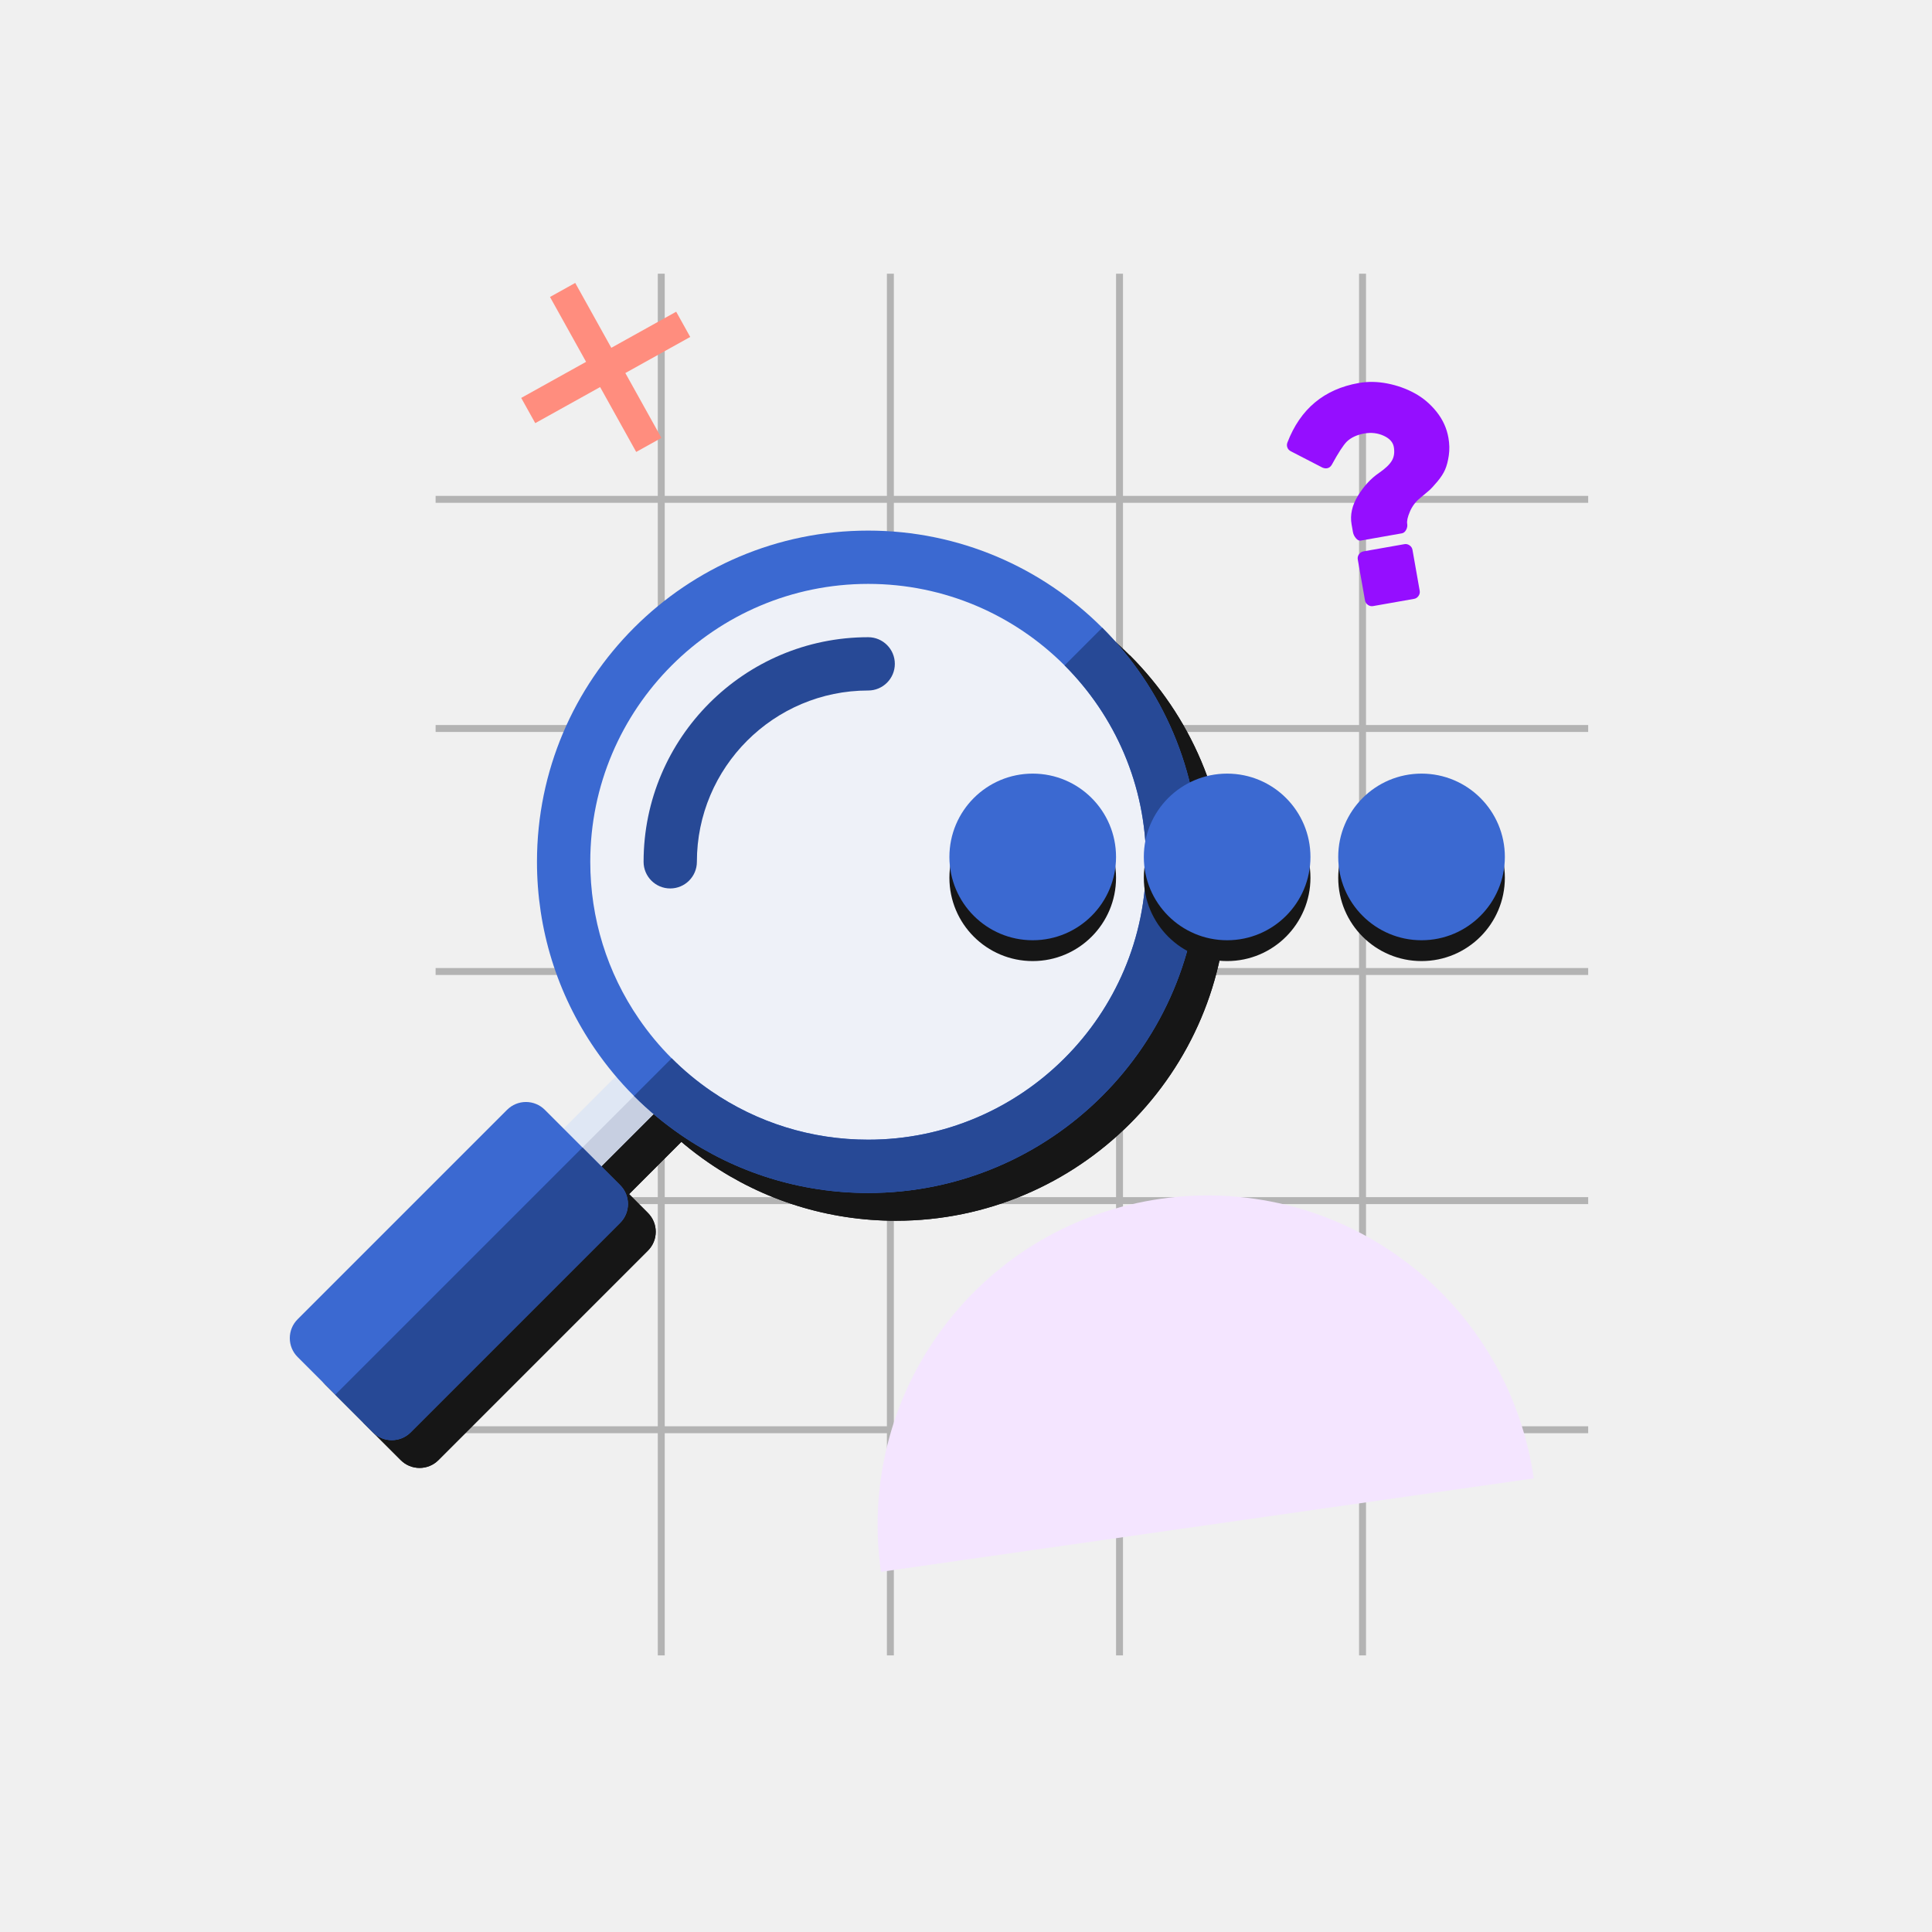
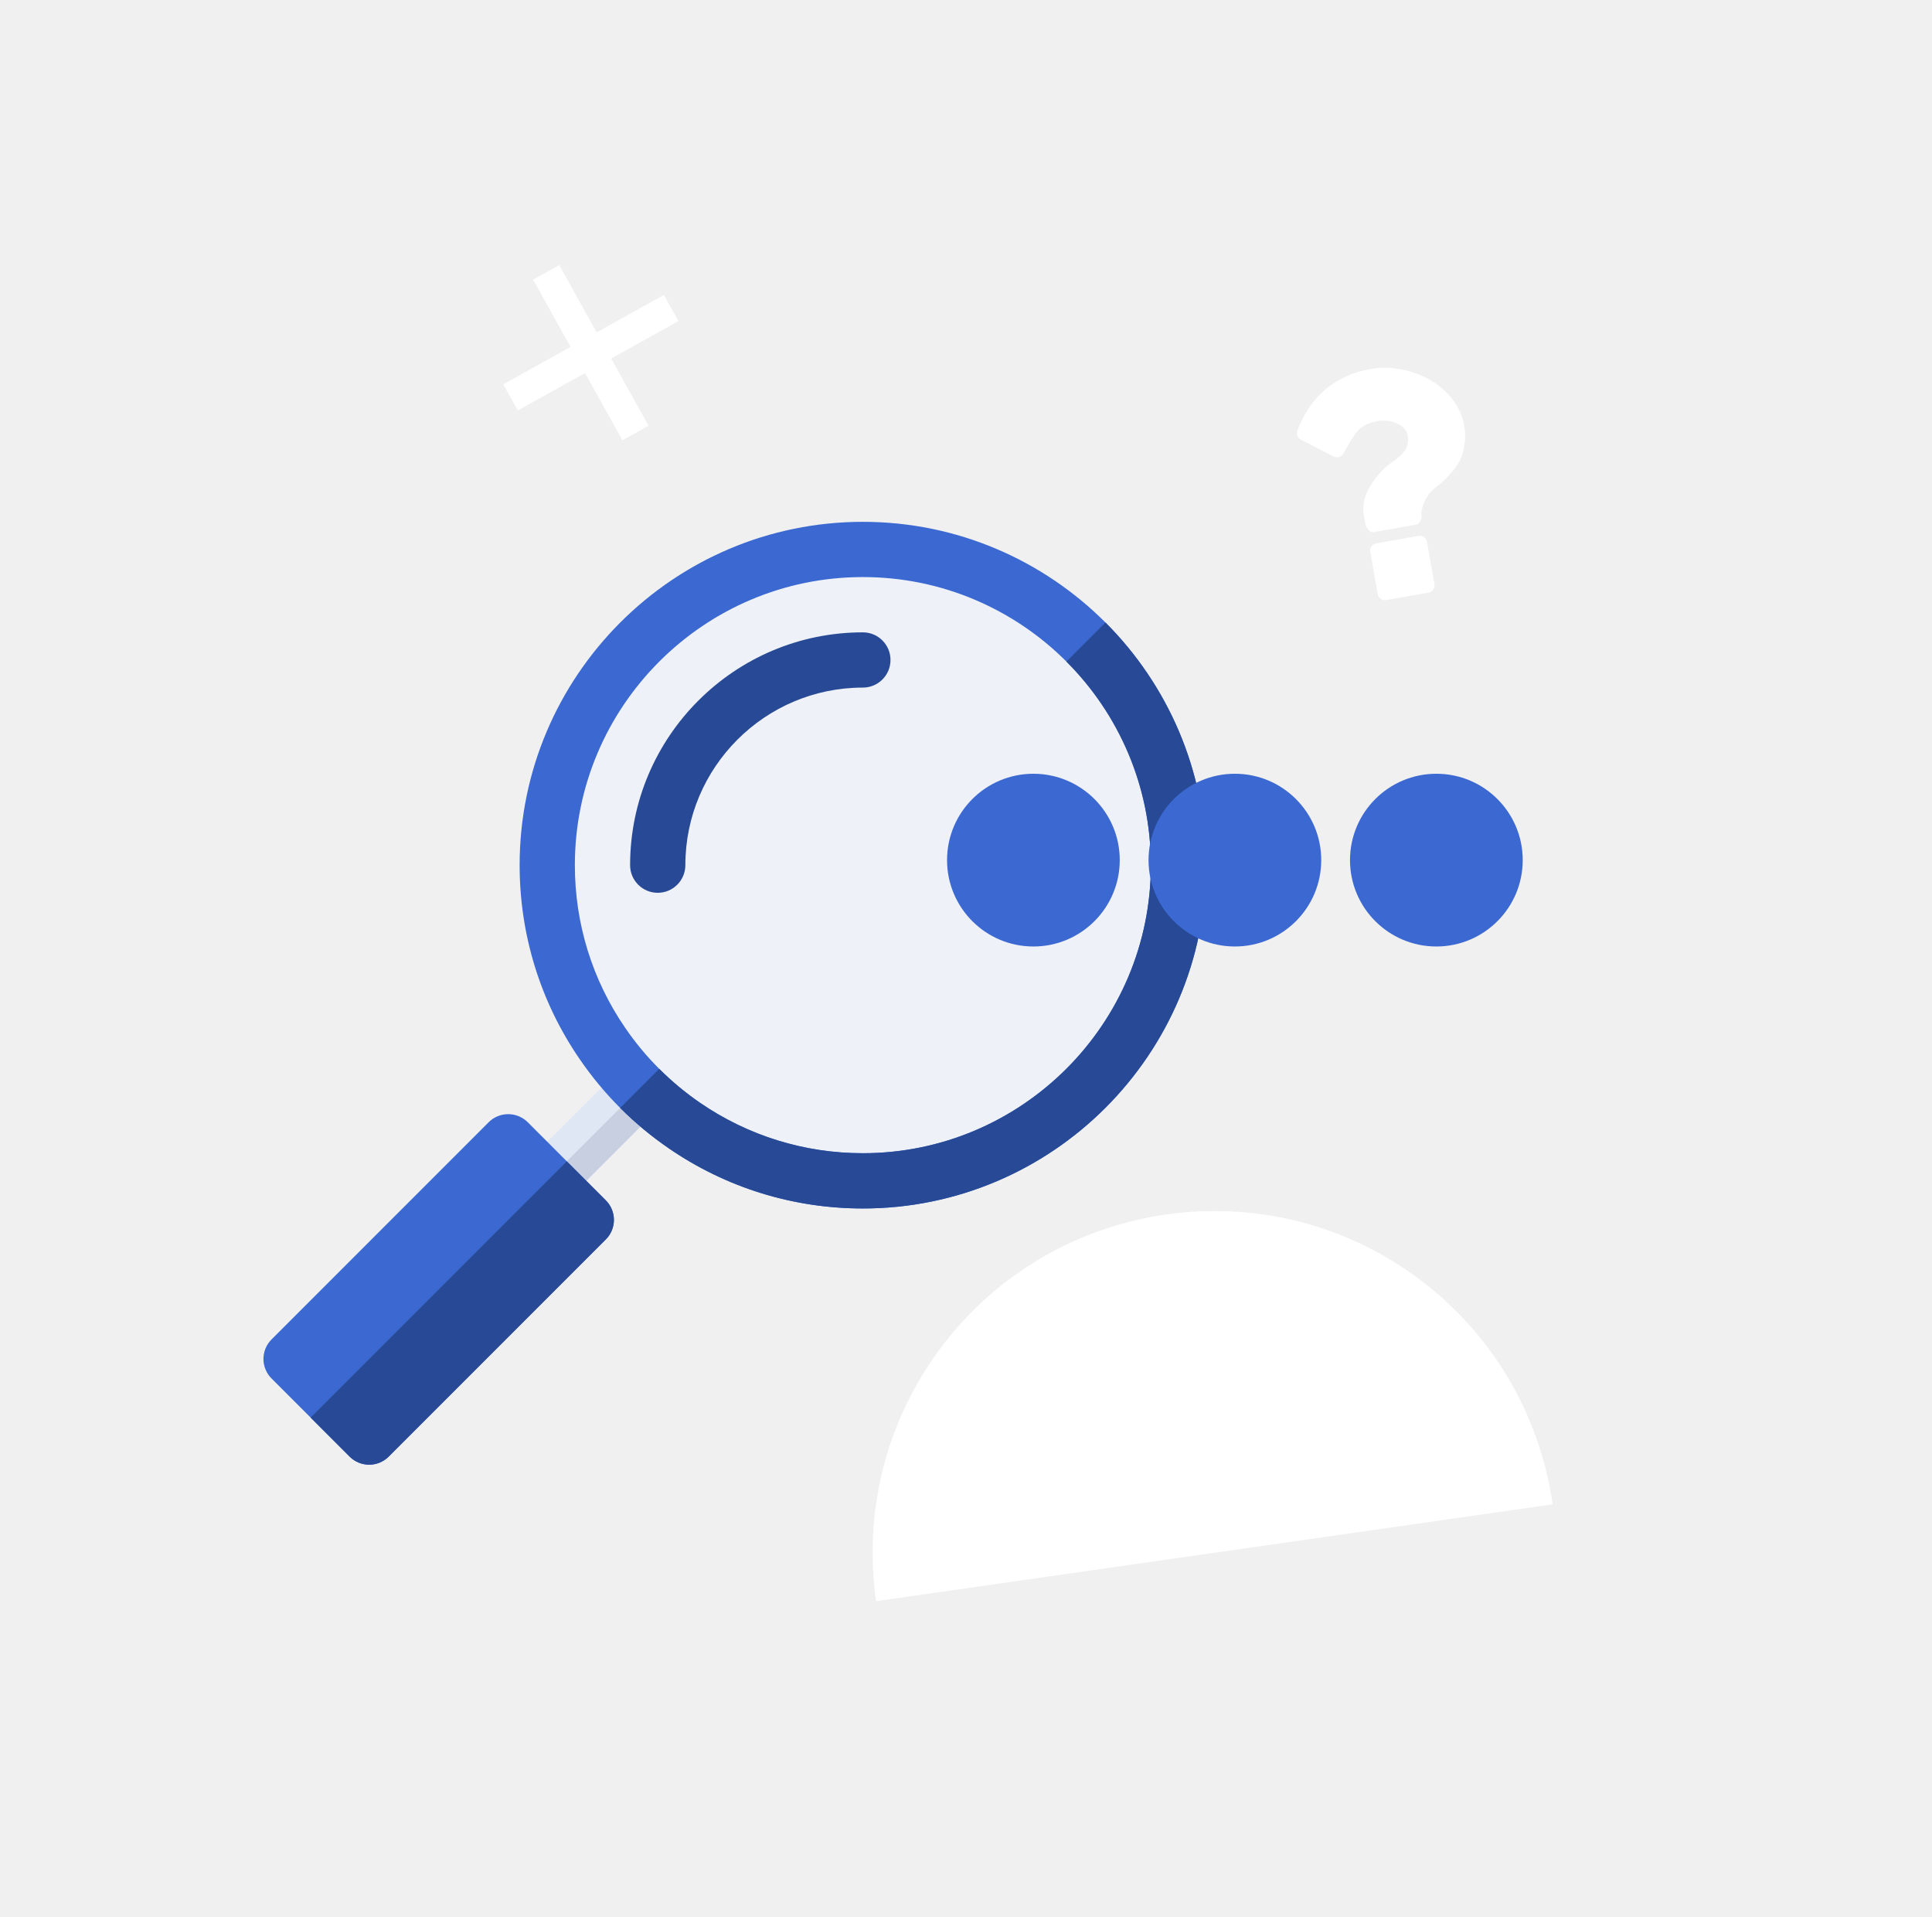
- <svg xmlns="http://www.w3.org/2000/svg" width="258" height="258" viewBox="0 0 258 258" fill="none">
-   <rect x="58.171" y="66.22" width="153.915" height="0.927" fill="#B3B3B3" />
-   <rect x="58.171" y="96.818" width="153.915" height="0.927" fill="#B3B3B3" />
-   <rect x="58.171" y="129.27" width="153.915" height="0.927" fill="#B3B3B3" />
-   <rect x="58.171" y="159.867" width="153.915" height="0.927" fill="#B3B3B3" />
-   <rect x="58.171" y="190.465" width="153.915" height="0.927" fill="#B3B3B3" />
-   <rect x="87.842" y="221.063" width="184.513" height="0.927" transform="rotate(-90 87.8416 221.063)" fill="#B3B3B3" />
-   <rect x="118.439" y="221.063" width="184.513" height="0.927" transform="rotate(-90 118.439 221.063)" fill="#B3B3B3" />
-   <rect x="149.037" y="221.063" width="184.513" height="0.927" transform="rotate(-90 149.037 221.063)" fill="#B3B3B3" />
-   <rect x="181.489" y="221.063" width="184.513" height="0.927" transform="rotate(-90 181.489 221.063)" fill="#B3B3B3" />
-   <path d="M125.986 177.25C140.554 157.82 168.213 153.86 187.64 168.426C194.794 173.791 200.083 181.093 202.935 189.541C203.806 192.121 204.433 194.753 204.815 197.425L117.644 209.9C116.047 198.735 118.701 186.965 125.986 177.25Z" fill="#F4E5FF" />
-   <g clip-path="url(#clip0_196_5879)">
-     <path d="M93.406 150.064L81.495 161.978C80.8 162.673 79.889 163.02 78.978 163.02C78.067 163.02 77.156 162.673 76.461 161.978C75.073 160.588 75.073 158.334 76.461 156.944L88.372 145.03C89.762 143.643 92.016 143.643 93.406 145.03V145.033C94.794 146.423 94.796 148.674 93.406 150.064Z" fill="#161616" />
-     <path d="M93.406 150.064L81.495 161.978C80.8 162.673 79.889 163.02 78.978 163.02C78.067 163.02 77.156 162.673 76.461 161.978L93.406 145.033C94.794 146.423 94.796 148.674 93.406 150.064Z" fill="#161616" />
-     <path d="M160.313 118.792C160.313 141.216 142.07 159.461 119.644 159.461C111.386 159.461 103.432 156.996 96.644 152.335C94.571 150.911 92.65 149.315 90.887 147.552C89.127 145.789 87.525 143.866 86.102 141.79C81.44 135.005 78.975 127.05 78.975 118.792C78.975 96.367 97.221 78.124 119.644 78.124C130.858 78.124 141.026 82.686 148.387 90.052C155.753 97.415 160.313 107.581 160.313 118.792Z" fill="#161616" />
-     <path d="M160.313 118.792C160.313 141.216 142.07 159.461 119.644 159.461C111.386 159.461 103.432 156.996 96.645 152.335C94.571 150.911 92.65 149.315 90.887 147.552L148.387 90.052C155.753 97.415 160.313 107.581 160.313 118.792Z" fill="#161616" />
-     <path d="M89.653 118.795C89.653 120.76 91.247 122.353 93.212 122.353C95.177 122.353 96.77 120.76 96.77 118.795C96.77 106.181 107.032 95.918 119.647 95.918C121.612 95.918 123.205 94.325 123.205 92.36C123.205 90.395 121.612 88.802 119.647 88.802C103.108 88.802 89.653 102.256 89.653 118.795Z" fill="#161616" />
-     <path d="M150.904 87.535C142.898 79.526 131.84 74.565 119.647 74.565C95.257 74.565 75.417 94.405 75.417 118.79C75.417 127.774 78.098 136.424 83.167 143.801C84.716 146.058 86.455 148.152 88.372 150.067C90.289 151.986 92.379 153.72 94.633 155.269C102.013 160.339 110.663 163.02 119.647 163.02C144.032 163.02 163.871 143.18 163.871 118.79C163.871 106.599 158.911 95.544 150.904 87.535ZM119.647 155.903C112.107 155.903 104.853 153.656 98.661 149.403C96.768 148.102 95.015 146.644 93.406 145.033C91.796 143.427 90.334 141.669 89.034 139.773C84.781 133.584 82.534 126.329 82.534 118.79C82.534 98.329 99.183 81.682 119.647 81.682C129.878 81.682 139.157 85.846 145.873 92.566C152.593 99.285 156.755 108.563 156.755 118.79C156.755 139.254 140.108 155.903 119.647 155.903Z" fill="#161616" />
-     <path d="M163.872 118.79C163.872 143.18 144.032 163.02 119.647 163.02C110.663 163.02 102.013 160.339 94.633 155.269C92.379 153.72 90.289 151.986 88.372 150.067L93.406 145.033C95.015 146.644 96.768 148.103 98.661 149.403C104.853 153.656 112.107 155.903 119.647 155.903C140.108 155.903 156.755 139.254 156.755 118.79C156.755 108.563 152.594 99.285 145.873 92.566L150.904 87.535C158.911 95.544 163.872 106.599 163.872 118.79Z" fill="#161616" />
-     <path d="M86.524 167.008L58.547 194.987C57.157 196.378 54.902 196.373 53.516 194.987L48.484 189.955L43.45 184.921C42.065 183.536 42.059 181.28 43.45 179.889L71.429 151.91C72.096 151.243 73 150.869 73.944 150.869C74.888 150.869 75.794 151.243 76.461 151.91L81.495 156.944L86.524 161.976C87.914 163.366 87.914 165.62 86.524 167.008Z" fill="#161616" />
-     <path d="M86.524 167.008L58.547 194.987C57.157 196.378 54.903 196.373 53.516 194.987L48.484 189.955L81.495 156.944L86.524 161.976C87.915 163.366 87.915 165.62 86.524 167.008Z" fill="#161616" />
+ <svg xmlns="http://www.w3.org/2000/svg" width="121" height="120" viewBox="0 0 121 120" fill="none">
+   <path d="M58.925 84.387C66.006 74.943 79.45 73.018 88.892 80.099C92.369 82.706 94.94 86.255 96.326 90.361C96.75 91.615 97.055 92.894 97.24 94.193L54.87 100.257C54.094 94.83 55.385 89.109 58.925 84.387Z" fill="white" />
+   <g clip-path="url(#clip0_1971_16790)">
+     <path d="M41.287 69.371L35.498 75.161C35.16 75.499 34.717 75.668 34.275 75.668C33.832 75.668 33.389 75.499 33.051 75.161C32.377 74.486 32.377 73.39 33.051 72.715L38.841 66.924C39.516 66.249 40.612 66.249 41.287 66.924V66.925C41.962 67.601 41.963 68.695 41.287 69.371Z" fill="#DFE7F4" />
+     <path d="M41.287 69.371L35.498 75.161C35.16 75.499 34.717 75.667 34.274 75.667C33.832 75.667 33.389 75.499 33.051 75.161L41.287 66.925C41.962 67.6 41.963 68.695 41.287 69.371Z" fill="#C7CFE1" />
+     <path d="M73.808 54.171C73.808 65.07 64.94 73.938 54.041 73.938C50.027 73.938 46.16 72.74 42.861 70.474C41.854 69.782 40.92 69.006 40.063 68.15C39.207 67.293 38.429 66.358 37.737 65.349C35.471 62.051 34.273 58.185 34.273 54.171C34.273 43.271 43.142 34.404 54.041 34.404C59.491 34.404 64.433 36.621 68.011 40.201C71.591 43.781 73.808 48.721 73.808 54.171Z" fill="#EEF1F8" />
+     <path d="M73.808 54.171C73.808 65.07 64.94 73.938 54.041 73.938C50.027 73.938 46.16 72.74 42.861 70.474C41.854 69.782 40.92 69.007 40.063 68.15L68.011 40.202C71.591 43.781 73.808 48.722 73.808 54.171Z" fill="#EEF1F8" />
+     <path d="M39.463 54.172C39.463 55.127 40.238 55.902 41.193 55.902C42.148 55.902 42.923 55.127 42.923 54.172C42.923 48.041 47.91 43.053 54.042 43.053C54.997 43.053 55.771 42.279 55.771 41.323C55.771 40.368 54.997 39.594 54.042 39.594C46.003 39.594 39.463 46.133 39.463 54.172Z" fill="#274996" />
+     <path d="M36.723 66.044L36.723 66.043C34.316 62.541 33.044 58.436 33.044 54.17C33.044 42.594 42.463 33.174 54.041 33.174C59.83 33.174 65.079 35.529 68.881 39.332C72.683 43.135 75.037 48.383 75.037 54.17C75.037 65.748 65.618 75.168 54.041 75.168C49.776 75.168 45.67 73.895 42.167 71.488C41.096 70.752 40.104 69.929 39.194 69.019L39.194 69.018C38.284 68.11 37.459 67.115 36.723 66.044ZM40.934 67.278C41.737 68.083 42.613 68.812 43.558 69.461C46.652 71.586 50.276 72.708 54.041 72.708C64.263 72.708 72.578 64.392 72.578 54.17C72.578 49.061 70.499 44.425 67.142 41.07C67.142 41.07 67.142 41.07 67.142 41.07C67.142 41.07 67.142 41.07 67.142 41.07C63.788 37.714 59.153 35.633 54.041 35.633C43.819 35.633 35.503 43.948 35.503 54.17C35.503 57.935 36.625 61.559 38.75 64.651C39.399 65.598 40.129 66.476 40.934 67.278Z" fill="#3B69D1" stroke="#3B69D1" />
+     <path d="M75.537 54.17C75.537 66.024 65.894 75.668 54.041 75.668C49.675 75.668 45.471 74.365 41.883 71.9C40.788 71.147 39.772 70.305 38.841 69.372L41.287 66.925C42.069 67.708 42.921 68.417 43.841 69.049C46.851 71.116 50.377 72.208 54.041 72.208C63.987 72.208 72.078 64.116 72.078 54.17C72.078 49.199 70.055 44.689 66.789 41.424L69.234 38.978C73.126 42.871 75.537 48.244 75.537 54.17Z" fill="#274996" />
+     <path d="M37.589 77.252L37.589 77.252L23.991 90.852C23.991 90.852 23.991 90.852 23.991 90.852C23.51 91.332 22.731 91.331 22.252 90.852L19.807 88.406L17.36 85.959C16.881 85.481 16.88 84.701 17.36 84.221L30.959 70.621C31.189 70.391 31.502 70.262 31.828 70.262C32.154 70.262 32.468 70.391 32.698 70.621L35.144 73.068L35.144 73.068L37.589 75.514L37.589 75.514C38.069 75.995 38.069 76.773 37.589 77.252Z" fill="#3B69D1" stroke="#3B69D1" />
+     <path d="M37.942 77.606L24.344 91.205C23.668 91.882 22.573 91.879 21.898 91.205L19.453 88.76L35.498 72.715L37.942 75.16C38.618 75.836 38.618 76.932 37.942 77.606Z" fill="#274996" />
  </g>
-   <g clip-path="url(#clip1_196_5879)">
-     <path d="M89.698 146.356L77.786 158.269C77.091 158.964 76.18 159.311 75.269 159.311C74.358 159.311 73.447 158.964 72.752 158.269C71.364 156.879 71.364 154.625 72.752 153.235L84.663 141.321C86.054 139.934 88.307 139.934 89.698 141.321V141.324C91.085 142.714 91.088 144.965 89.698 146.356Z" fill="#DFE7F4" />
-     <path d="M89.698 146.356L77.786 158.269C77.091 158.964 76.18 159.311 75.269 159.311C74.358 159.311 73.447 158.964 72.752 158.269L89.698 141.324C91.085 142.714 91.088 144.965 89.698 146.356Z" fill="#C7CFE1" />
-     <path d="M156.604 115.084C156.604 137.507 138.361 155.752 115.935 155.752C107.677 155.752 99.723 153.288 92.936 148.626C90.862 147.203 88.941 145.606 87.178 143.843C85.418 142.081 83.817 140.157 82.393 138.081C77.732 131.296 75.267 123.342 75.267 115.084C75.267 92.658 93.512 74.415 115.935 74.415C127.149 74.415 137.317 78.977 144.679 86.343C152.045 93.707 156.604 103.872 156.604 115.084Z" fill="#EEF1F8" />
-     <path d="M156.604 115.084C156.604 137.507 138.361 155.752 115.936 155.752C107.677 155.752 99.723 153.288 92.936 148.626C90.862 147.203 88.941 145.606 87.178 143.843L144.679 86.343C152.045 93.707 156.604 103.872 156.604 115.084Z" fill="#EEF1F8" />
-     <path d="M85.945 115.086C85.945 117.051 87.538 118.644 89.503 118.644C91.468 118.644 93.062 117.051 93.062 115.086C93.062 102.472 103.324 92.21 115.938 92.21C117.903 92.21 119.496 90.616 119.496 88.651C119.496 86.686 117.903 85.093 115.938 85.093C99.4 85.093 85.945 98.547 85.945 115.086Z" fill="#274996" />
-     <path d="M147.196 83.826C139.189 75.817 128.132 70.856 115.938 70.856C91.548 70.856 71.708 90.696 71.708 115.081C71.708 124.065 74.389 132.715 79.459 140.093C81.008 142.349 82.747 144.443 84.663 146.358C86.58 148.277 88.67 150.011 90.924 151.56C98.304 156.63 106.954 159.311 115.938 159.311C140.323 159.311 160.163 139.471 160.163 115.081C160.163 102.89 155.202 91.835 147.196 83.826ZM115.938 152.194C108.399 152.194 101.144 149.947 94.952 145.694C93.059 144.394 91.306 142.935 89.698 141.324C88.087 139.718 86.625 137.96 85.325 136.064C81.072 129.875 78.825 122.62 78.825 115.081C78.825 94.62 95.474 77.973 115.938 77.973C126.17 77.973 135.448 82.137 142.164 88.858C148.885 95.576 153.046 104.854 153.046 115.081C153.046 135.545 136.399 152.194 115.938 152.194Z" fill="#3B69D1" />
-     <path d="M160.163 115.081C160.163 139.471 140.323 159.311 115.938 159.311C106.954 159.311 98.304 156.63 90.924 151.56C88.67 150.011 86.58 148.277 84.664 146.358L89.698 141.324C91.306 142.935 93.059 144.394 94.952 145.694C101.144 149.947 108.399 152.194 115.938 152.194C136.399 152.194 153.046 135.545 153.046 115.081C153.046 104.854 148.885 95.576 142.164 88.858L147.196 83.826C155.202 91.835 160.163 102.89 160.163 115.081Z" fill="#274996" />
-     <path d="M82.815 163.299L54.839 191.278C53.448 192.669 51.194 192.665 49.807 191.278L44.775 186.246L39.741 181.212C38.356 179.827 38.35 177.571 39.741 176.18L67.72 148.201C68.387 147.535 69.291 147.16 70.235 147.16C71.179 147.16 72.085 147.535 72.752 148.201L77.786 153.235L82.815 158.267C84.206 159.657 84.206 161.911 82.815 163.299Z" fill="#3B69D1" />
-     <path d="M82.816 163.299L54.839 191.278C53.448 192.669 51.194 192.665 49.807 191.278L44.775 186.246L77.786 153.235L82.816 158.267C84.206 159.657 84.206 161.911 82.816 163.299Z" fill="#274996" />
+   <path d="M69.629 53.856C69.629 56.566 67.432 58.764 64.721 58.764C62.011 58.764 59.813 56.566 59.813 53.856C59.813 51.145 62.011 48.948 64.721 48.948C67.432 48.948 69.629 51.145 69.629 53.856Z" fill="#3B69D1" stroke="#3B69D1" />
+   <path d="M82.248 53.856C82.248 56.566 80.05 58.764 77.34 58.764C74.629 58.764 72.432 56.566 72.432 53.856C72.432 51.145 74.629 48.948 77.34 48.948C80.05 48.948 82.248 51.145 82.248 53.856Z" fill="#3B69D1" stroke="#3B69D1" />
+   <path d="M94.867 53.856C94.867 56.566 92.669 58.764 89.959 58.764C87.248 58.764 85.05 56.566 85.05 53.856C85.05 51.145 87.248 48.948 89.959 48.948C92.669 48.948 94.867 51.145 94.867 53.856Z" fill="#3B69D1" stroke="#3B69D1" />
+   <g clip-path="url(#clip1_1971_16790)">
+     <path d="M88.847 33.555L86.184 34.024C86.066 34.045 85.97 34.108 85.897 34.212C85.824 34.317 85.798 34.428 85.819 34.547L86.288 37.21C86.309 37.328 86.372 37.424 86.476 37.497C86.581 37.57 86.692 37.596 86.81 37.575L89.473 37.106C89.592 37.085 89.688 37.022 89.76 36.918C89.834 36.813 89.86 36.702 89.839 36.584L89.369 33.92C89.349 33.802 89.286 33.706 89.181 33.633C89.077 33.56 88.966 33.534 88.847 33.555Z" fill="white" />
+     <path d="M90.937 24.966C90.535 24.461 90.06 24.059 89.511 23.759C88.963 23.459 88.368 23.247 87.729 23.124C87.089 23 86.474 22.991 85.882 23.095C83.633 23.491 82.091 24.778 81.254 26.954C81.212 27.061 81.21 27.168 81.248 27.276C81.286 27.383 81.359 27.466 81.469 27.523L83.533 28.589C83.64 28.631 83.737 28.644 83.826 28.628C83.959 28.605 84.063 28.526 84.139 28.39C84.554 27.631 84.875 27.136 85.101 26.905C85.381 26.634 85.762 26.457 86.243 26.372C86.694 26.292 87.112 26.341 87.498 26.517C87.884 26.693 88.104 26.936 88.159 27.247C88.22 27.594 88.177 27.892 88.03 28.139C87.883 28.386 87.609 28.648 87.207 28.924C86.676 29.285 86.218 29.78 85.833 30.408C85.448 31.037 85.31 31.658 85.418 32.272L85.506 32.771C85.531 32.912 85.594 33.044 85.696 33.167C85.798 33.29 85.904 33.342 86.015 33.322L88.678 32.853C88.796 32.832 88.89 32.756 88.958 32.626C89.027 32.496 89.05 32.367 89.028 32.242C88.995 32.057 89.053 31.791 89.202 31.445C89.35 31.098 89.561 30.813 89.835 30.589C90.094 30.376 90.297 30.205 90.442 30.076C90.588 29.948 90.772 29.749 90.995 29.481C91.219 29.212 91.383 28.957 91.489 28.713C91.595 28.469 91.674 28.164 91.728 27.796C91.781 27.428 91.772 27.044 91.702 26.645C91.594 26.031 91.339 25.471 90.937 24.966Z" fill="white" />
  </g>
-   <ellipse cx="137.91" cy="117.216" rx="11.126" ry="11.126" fill="#161616" />
-   <ellipse cx="163.872" cy="117.216" rx="11.126" ry="11.126" fill="#161616" />
-   <ellipse cx="189.833" cy="117.216" rx="11.126" ry="11.126" fill="#161616" />
-   <ellipse cx="137.91" cy="114.435" rx="11.126" ry="11.126" fill="#3B69D1" />
-   <ellipse cx="163.872" cy="114.435" rx="11.126" ry="11.126" fill="#3B69D1" />
-   <ellipse cx="189.833" cy="114.435" rx="11.126" ry="11.126" fill="#3B69D1" />
-   <g clip-path="url(#clip2_196_5879)">
-     <path d="M187.548 72.667L182.069 73.633C181.826 73.676 181.629 73.805 181.478 74.02C181.328 74.235 181.274 74.464 181.317 74.707L182.283 80.186C182.326 80.43 182.455 80.627 182.67 80.777C182.885 80.927 183.114 80.981 183.357 80.938L188.836 79.972C189.079 79.93 189.277 79.8 189.426 79.586C189.577 79.371 189.631 79.142 189.588 78.898L188.622 73.419C188.579 73.176 188.45 72.979 188.235 72.828C188.021 72.678 187.791 72.624 187.548 72.667Z" fill="#950EFF" />
-     <path d="M191.847 54.998C191.02 53.958 190.043 53.131 188.914 52.514C187.786 51.897 186.562 51.461 185.247 51.207C183.931 50.953 182.664 50.932 181.447 51.147C176.82 51.963 173.647 54.61 171.925 59.087C171.839 59.306 171.834 59.527 171.912 59.748C171.991 59.97 172.142 60.139 172.367 60.257L176.614 62.45C176.833 62.537 177.034 62.564 177.217 62.532C177.491 62.484 177.705 62.32 177.86 62.042C178.714 60.479 179.375 59.46 179.84 58.986C180.417 58.429 181.199 58.064 182.189 57.889C183.117 57.726 183.978 57.825 184.771 58.187C185.565 58.549 186.018 59.05 186.13 59.689C186.256 60.404 186.169 61.016 185.866 61.525C185.563 62.033 184.999 62.572 184.173 63.141C183.081 63.883 182.138 64.9 181.346 66.194C180.554 67.487 180.269 68.765 180.492 70.028L180.673 71.055C180.724 71.344 180.854 71.616 181.064 71.869C181.273 72.123 181.492 72.229 181.721 72.189L187.199 71.223C187.443 71.18 187.635 71.024 187.776 70.755C187.917 70.488 187.965 70.225 187.919 69.966C187.852 69.586 187.971 69.039 188.277 68.326C188.583 67.613 189.017 67.026 189.579 66.566C190.113 66.127 190.53 65.775 190.829 65.51C191.128 65.246 191.507 64.837 191.967 64.285C192.426 63.733 192.765 63.207 192.982 62.706C193.2 62.205 193.364 61.575 193.474 60.818C193.584 60.062 193.566 59.272 193.421 58.45C193.198 57.187 192.673 56.036 191.847 54.998Z" fill="#950EFF" />
-   </g>
-   <g clip-path="url(#clip3_196_5879)">
-     <path d="M92.172 44.996L90.298 41.627L81.635 46.446L76.816 37.783L73.447 39.657L78.266 48.32L69.603 53.138L71.477 56.507L80.14 51.689L84.958 60.352L88.327 58.478L83.509 49.815L92.172 44.996Z" fill="#FF8D7E" />
+   <g clip-path="url(#clip2_1971_16790)">
+     <path d="M42.49 20.105L41.579 18.468L37.368 20.81L35.026 16.599L33.389 17.51L35.731 21.721L31.52 24.063L32.431 25.7L36.642 23.358L38.984 27.569L40.621 26.658L38.279 22.447L42.49 20.105Z" fill="white" />
  </g>
  <defs>
-     <clipPath id="clip0_196_5879">
-       <rect width="121.463" height="121.463" fill="white" transform="translate(42.4087 74.5652)" />
+     <clipPath id="clip0_1971_16790">
+       <rect width="59.037" height="59.037" fill="white" transform="translate(16.5 32.6743)" />
    </clipPath>
-     <clipPath id="clip1_196_5879">
-       <rect width="121.463" height="121.463" fill="white" transform="translate(38.7 70.8564)" />
+     <clipPath id="clip1_1971_16790">
+       <rect width="14.421" height="14.421" fill="white" transform="translate(78.6917 24.3628) rotate(-10)" />
    </clipPath>
-     <clipPath id="clip2_196_5879">
-       <rect width="29.67" height="29.67" fill="white" transform="translate(166.653 53.7557) rotate(-9.99999)" />
-     </clipPath>
-     <clipPath id="clip3_196_5879">
-       <rect width="19.471" height="19.471" fill="white" transform="translate(74.1943 37.0351) rotate(15.9153)" />
+     <clipPath id="clip2_1971_16790">
+       <rect width="9.464" height="9.464" fill="white" transform="translate(33.752 16.2358) rotate(15.9153)" />
    </clipPath>
  </defs>
</svg>
